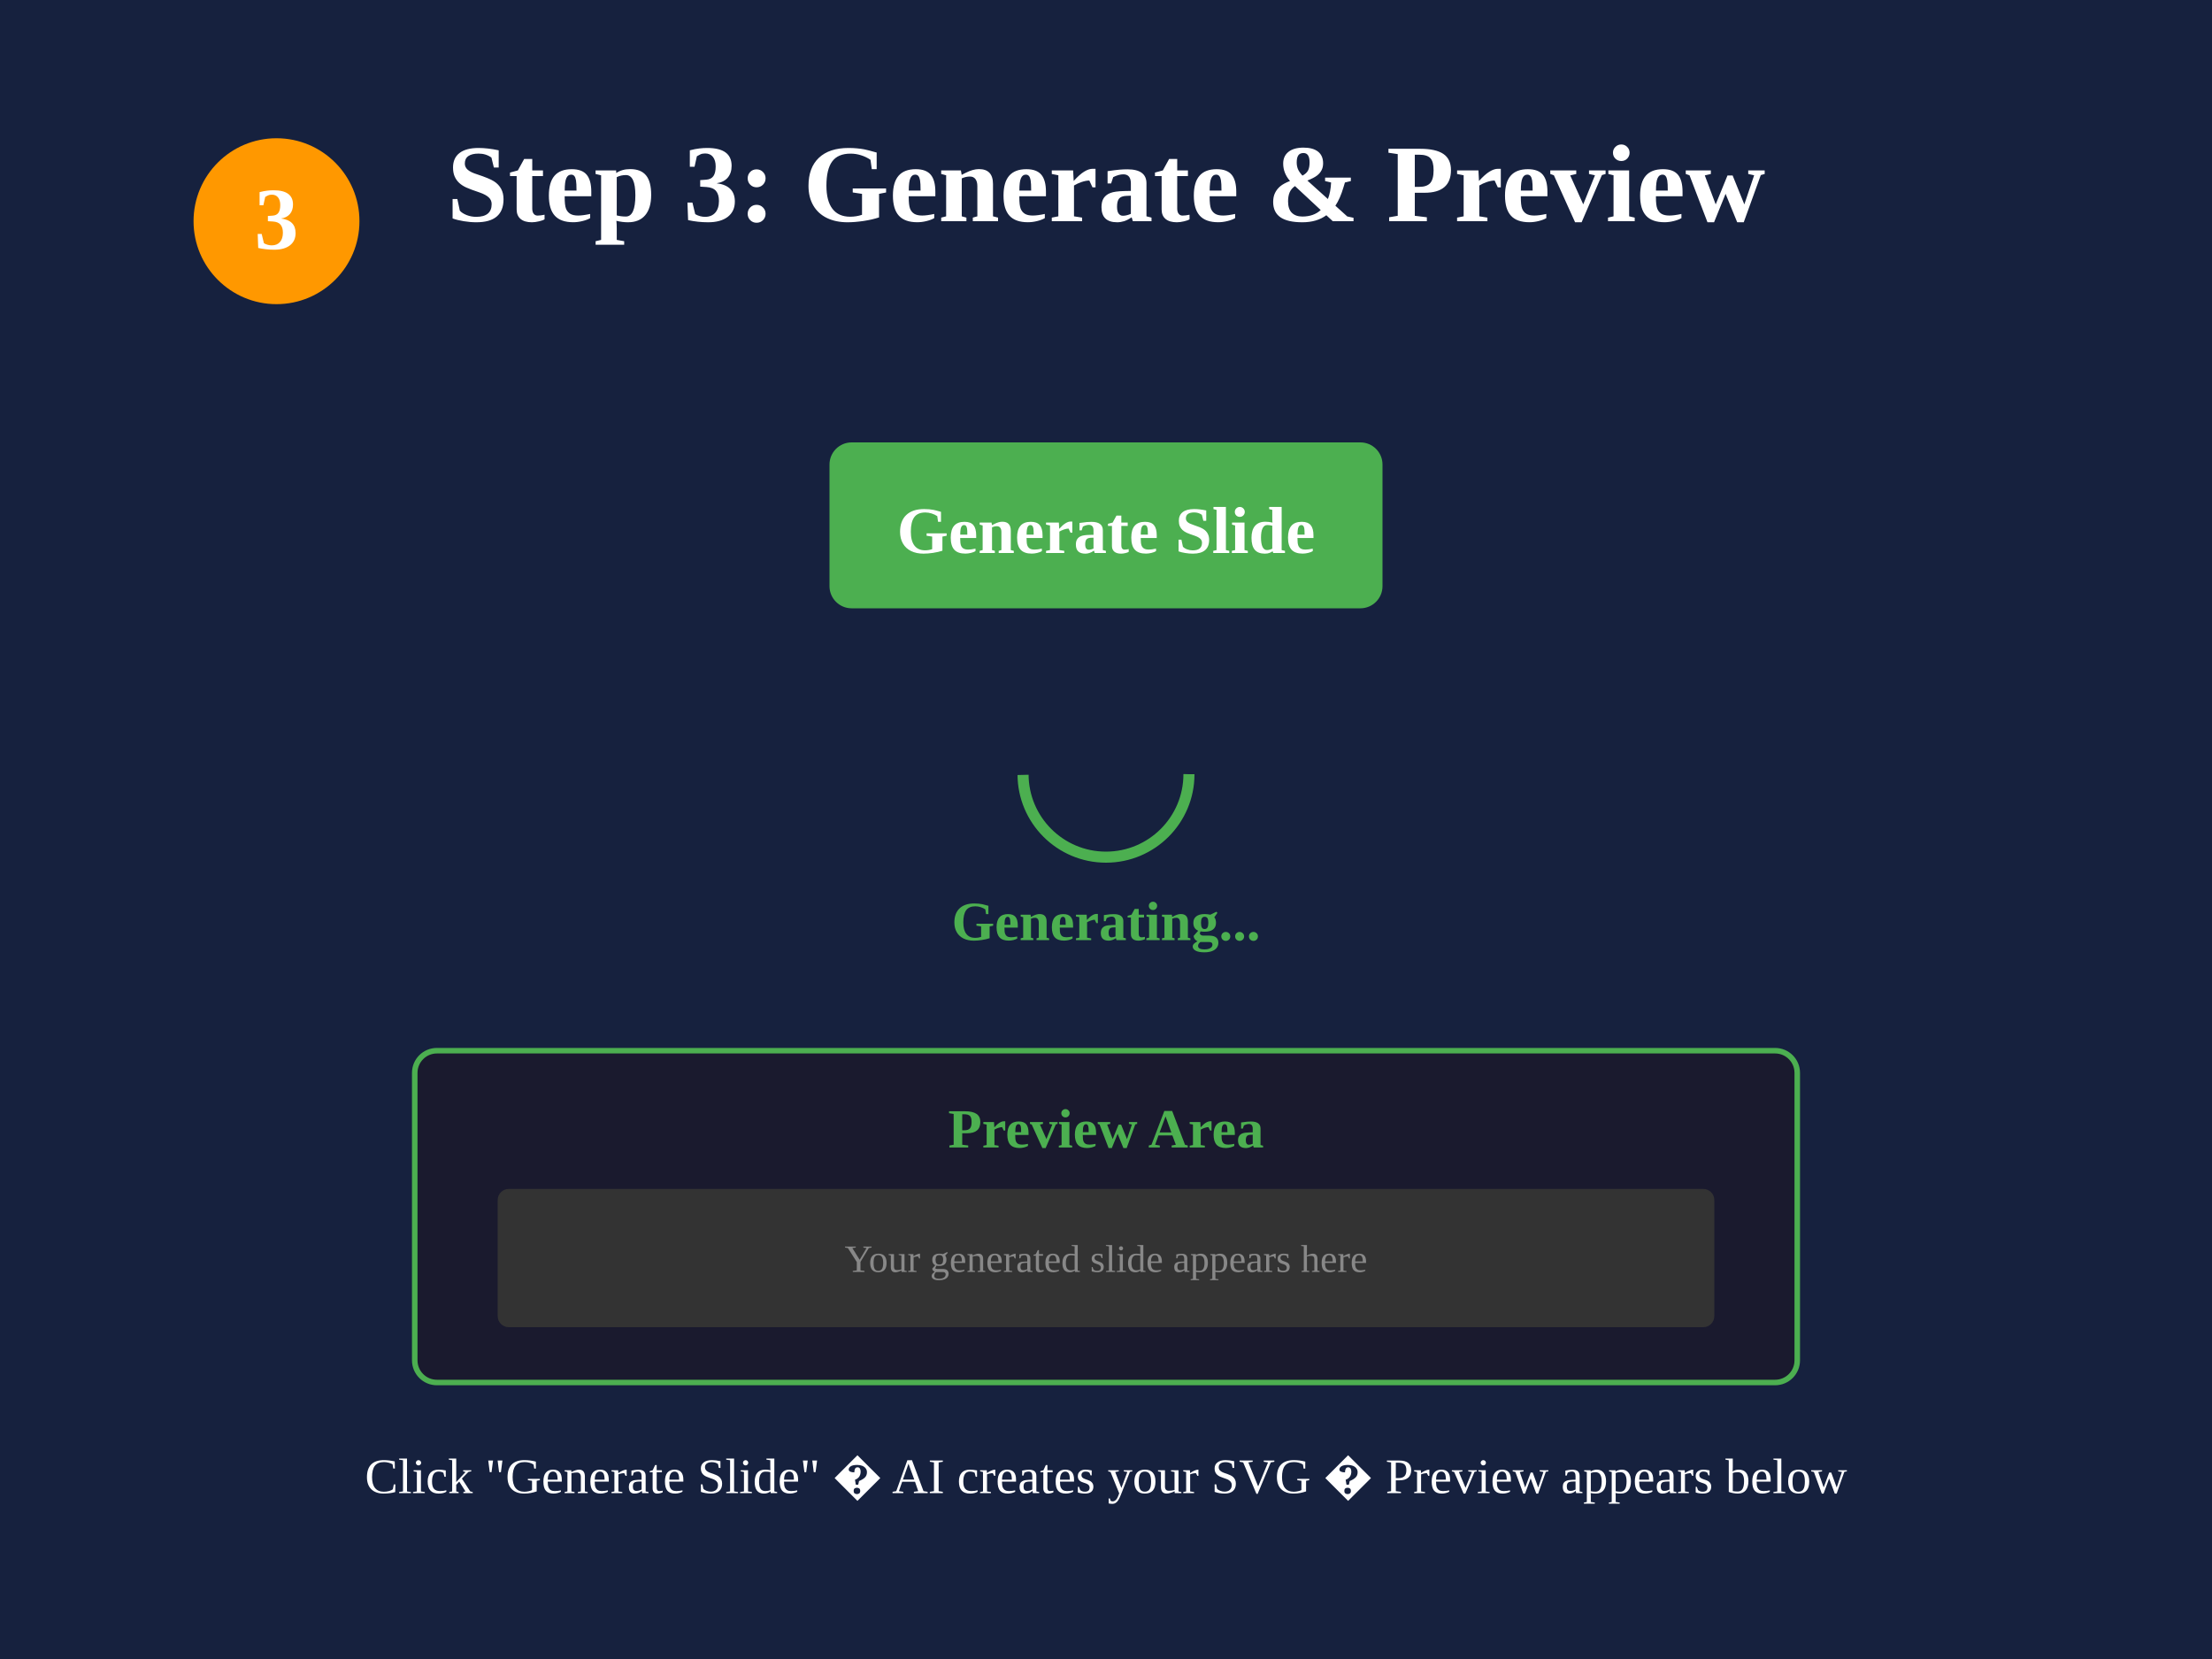
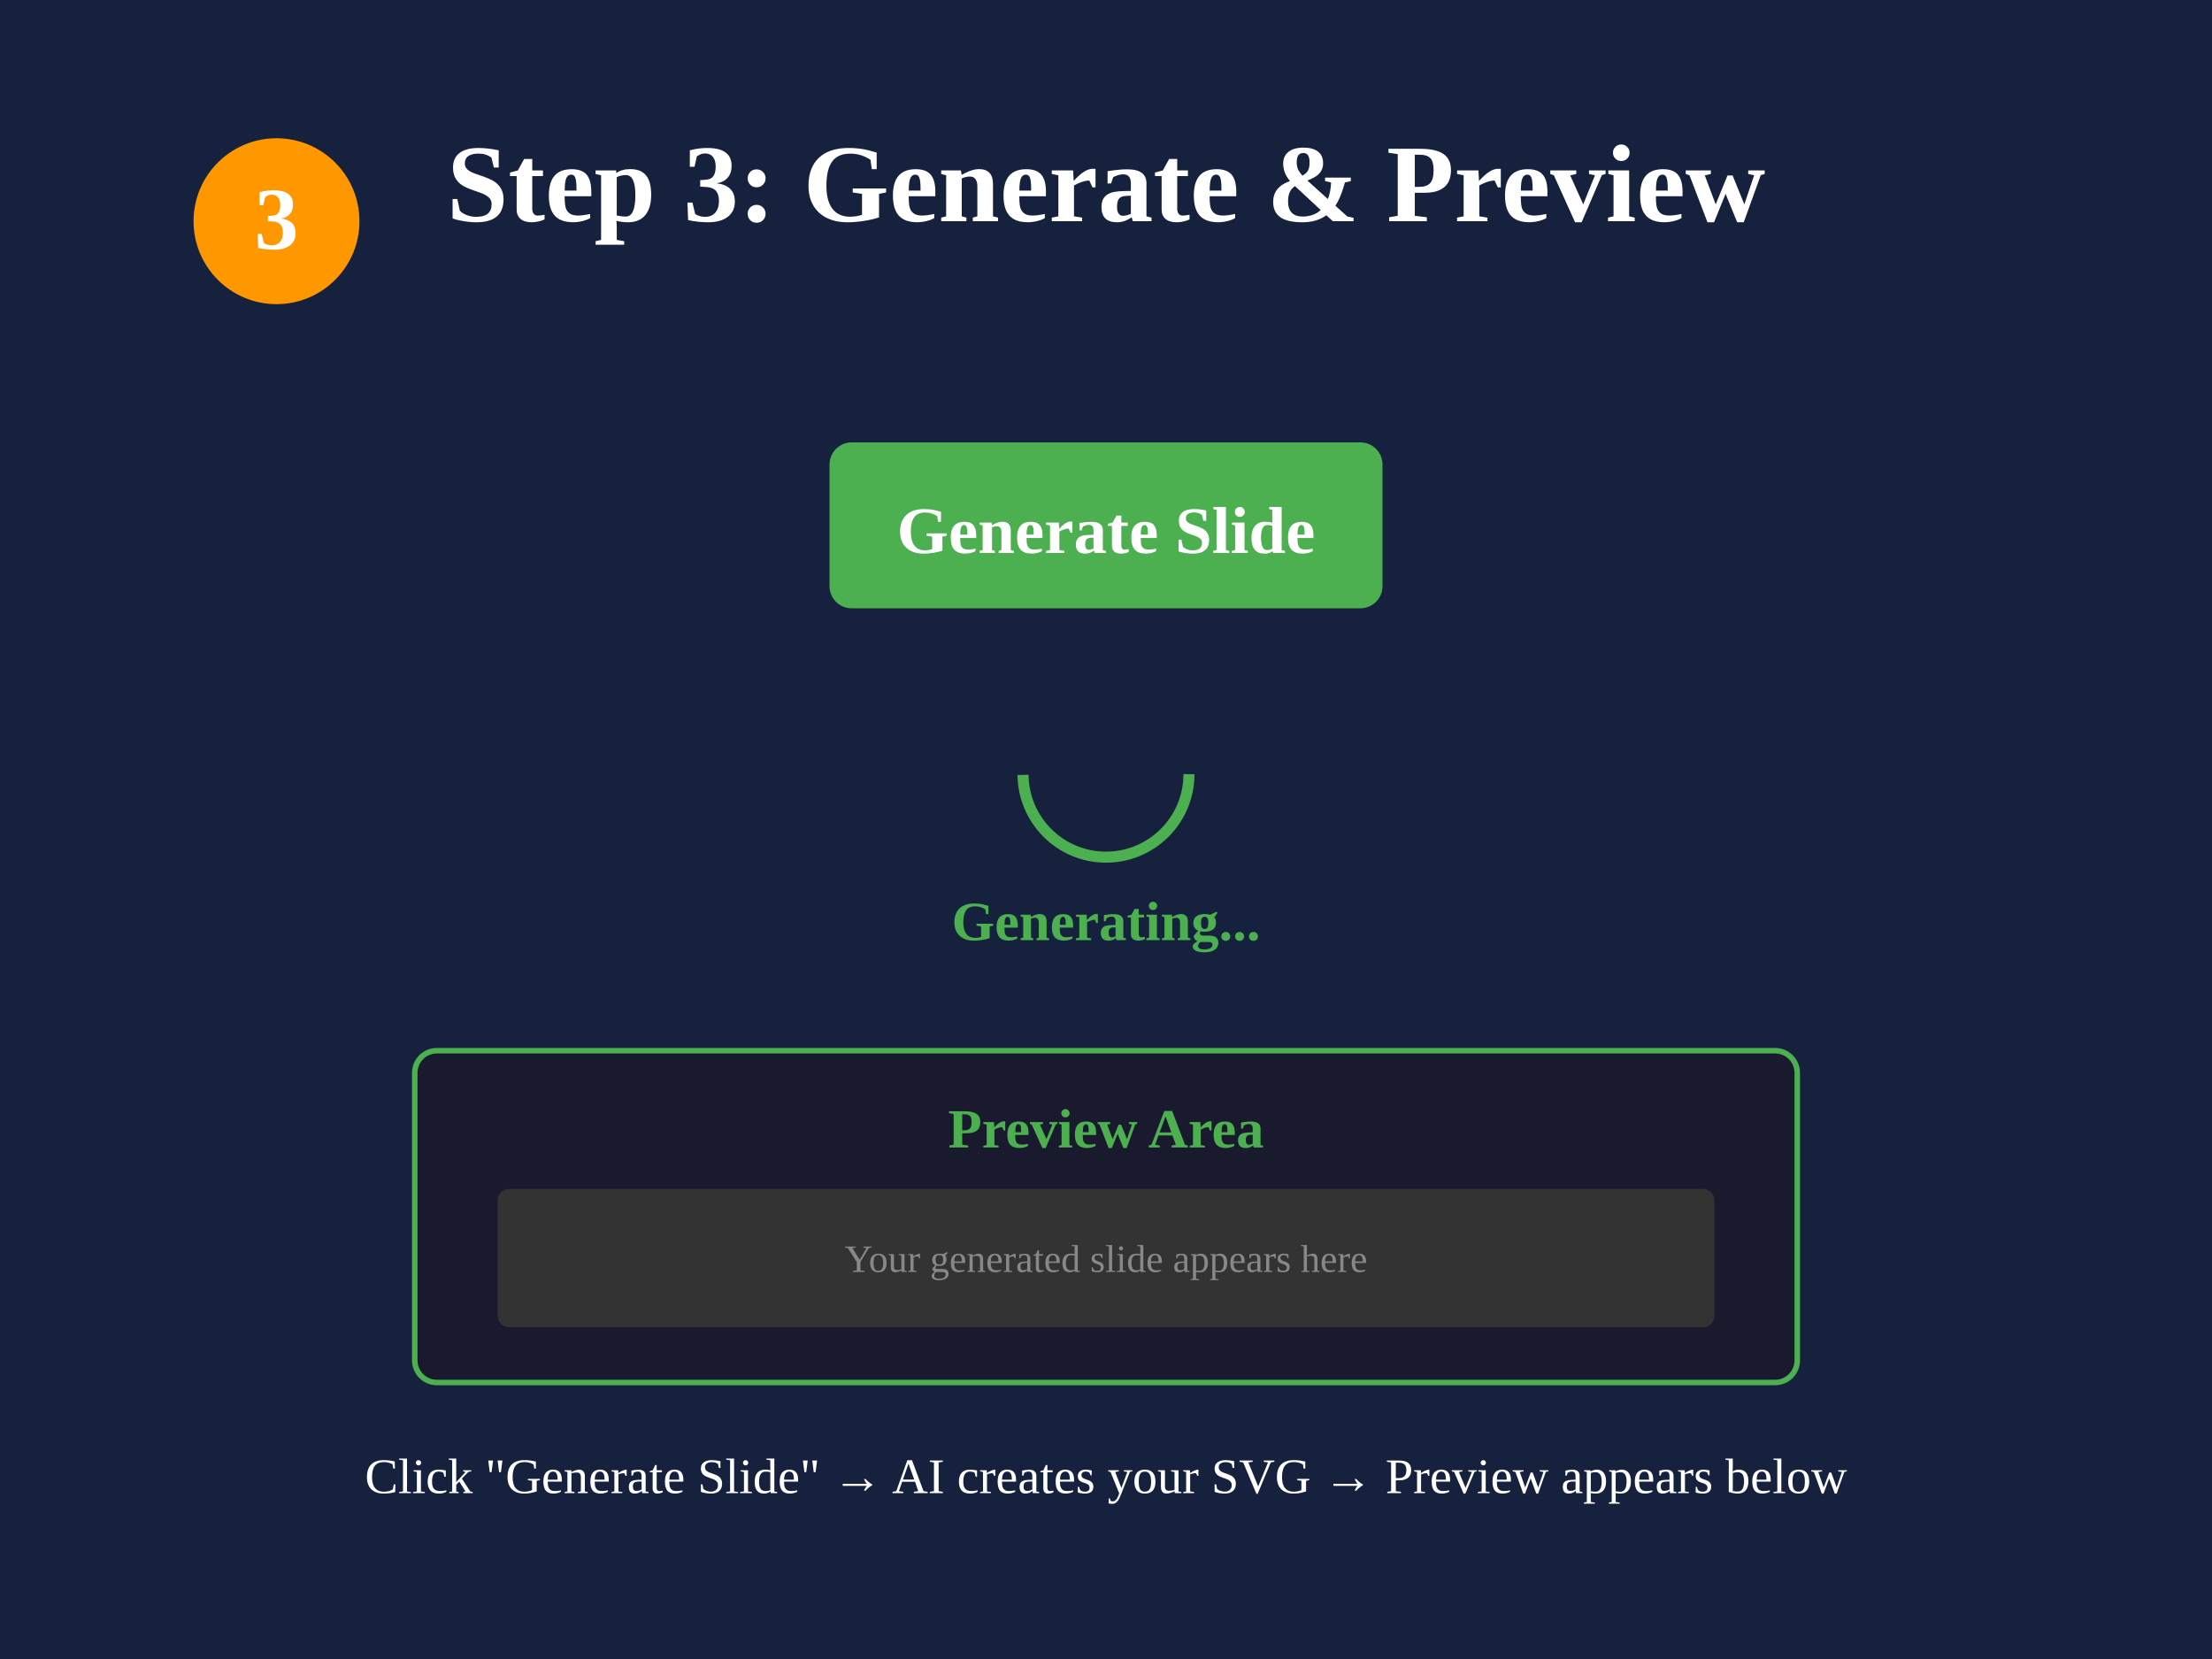
<svg xmlns="http://www.w3.org/2000/svg" viewBox="0 0 800 600">
  <rect width="800" height="600" fill="#16213e" />
  <circle cx="100" cy="80" r="30" fill="#FF9800" data-animate="true" />
  <text x="100" y="90" fill="#fff" font-size="32" text-anchor="middle" font-weight="bold" data-animate="true">3</text>
  <text x="400" y="80" fill="#fff" font-size="40" text-anchor="middle" font-weight="bold" data-animate="true">
    Step 3: Generate &amp; Preview
  </text>
  <rect x="300" y="160" width="200" height="60" fill="#4CAF50" rx="8" data-animate="true" />
  <text x="400" y="200" fill="#fff" font-size="24" text-anchor="middle" font-weight="bold" data-animate="true">Generate Slide</text>
  <g data-animate="true">
    <circle cx="400" cy="280" r="30" fill="none" stroke="#4CAF50" stroke-width="4" stroke-dasharray="188" stroke-dashoffset="94">
      <animate attributeName="stroke-dashoffset" values="188;0;188" dur="2s" repeatCount="indefinite" />
    </circle>
    <text x="400" y="340" fill="#4CAF50" font-size="20" text-anchor="middle" font-weight="bold">Generating...</text>
  </g>
  <rect x="150" y="380" width="500" height="120" fill="#1a1a2e" rx="8" stroke="#4CAF50" stroke-width="2" data-animate="true" />
  <text x="400" y="415" fill="#4CAF50" font-size="20" text-anchor="middle" font-weight="bold" data-animate="true">Preview Area</text>
  <rect x="180" y="430" width="440" height="50" fill="#333" rx="4" data-animate="true" />
  <text x="400" y="460" fill="#888" font-size="14" text-anchor="middle" data-animate="true">Your generated slide appears here</text>
  <text x="400" y="540" fill="#fff" font-size="18" text-anchor="middle" data-animate="true">
-     Click "Generate Slide" � AI creates your SVG � Preview appears below
+     Click "Generate Slide" → AI creates your SVG → Preview appears below
  </text>
</svg>
